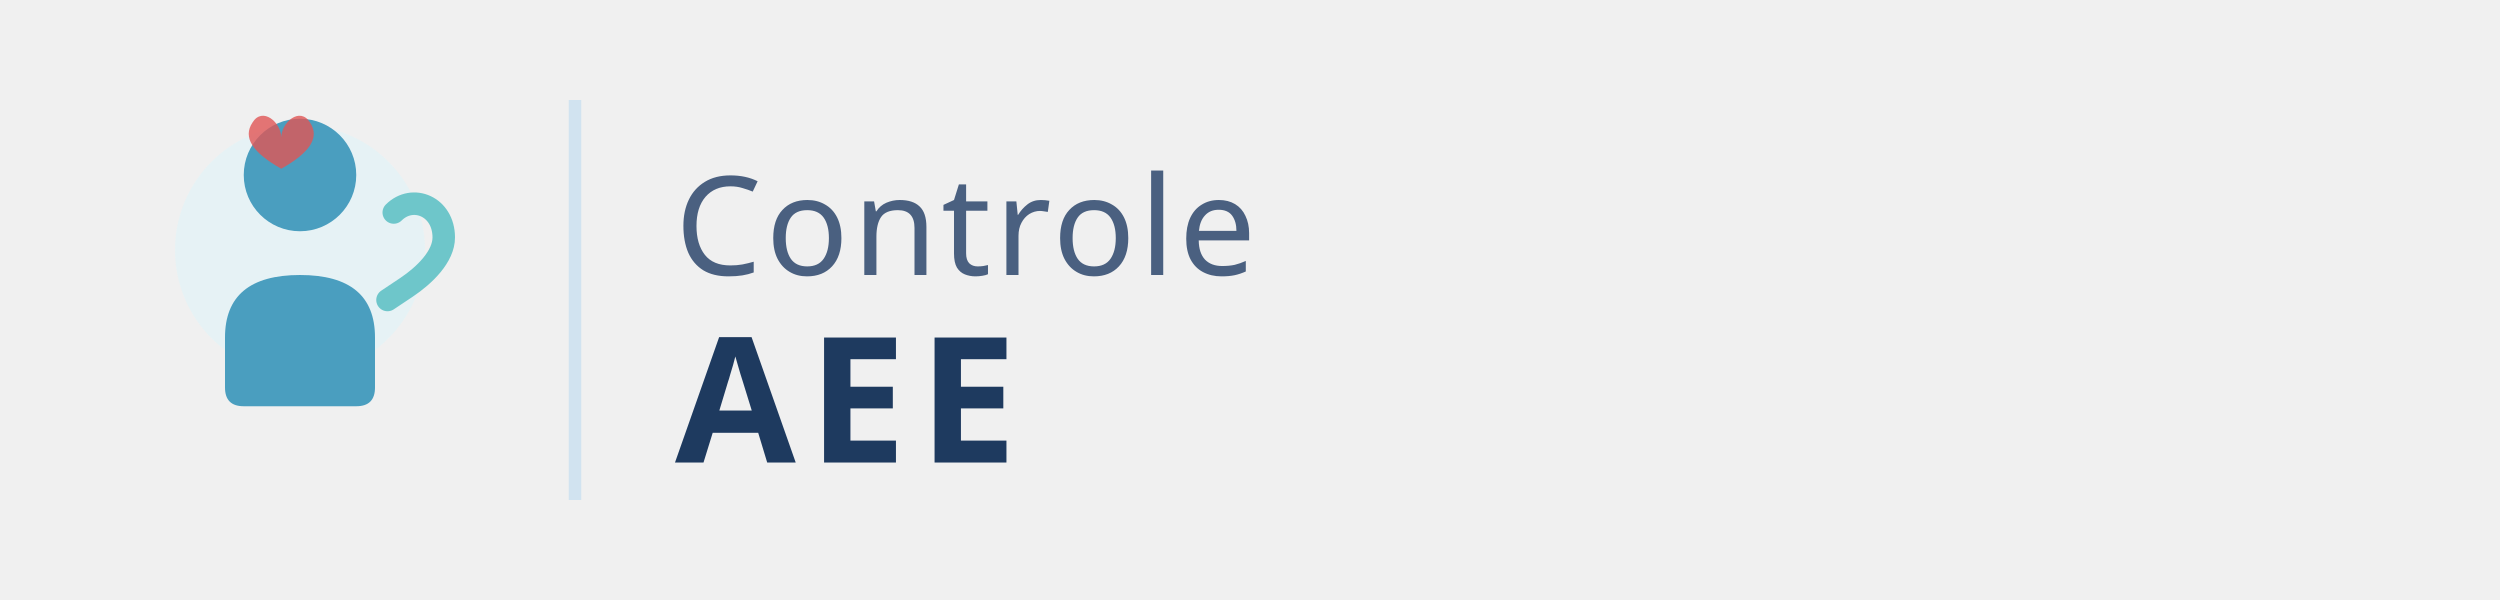
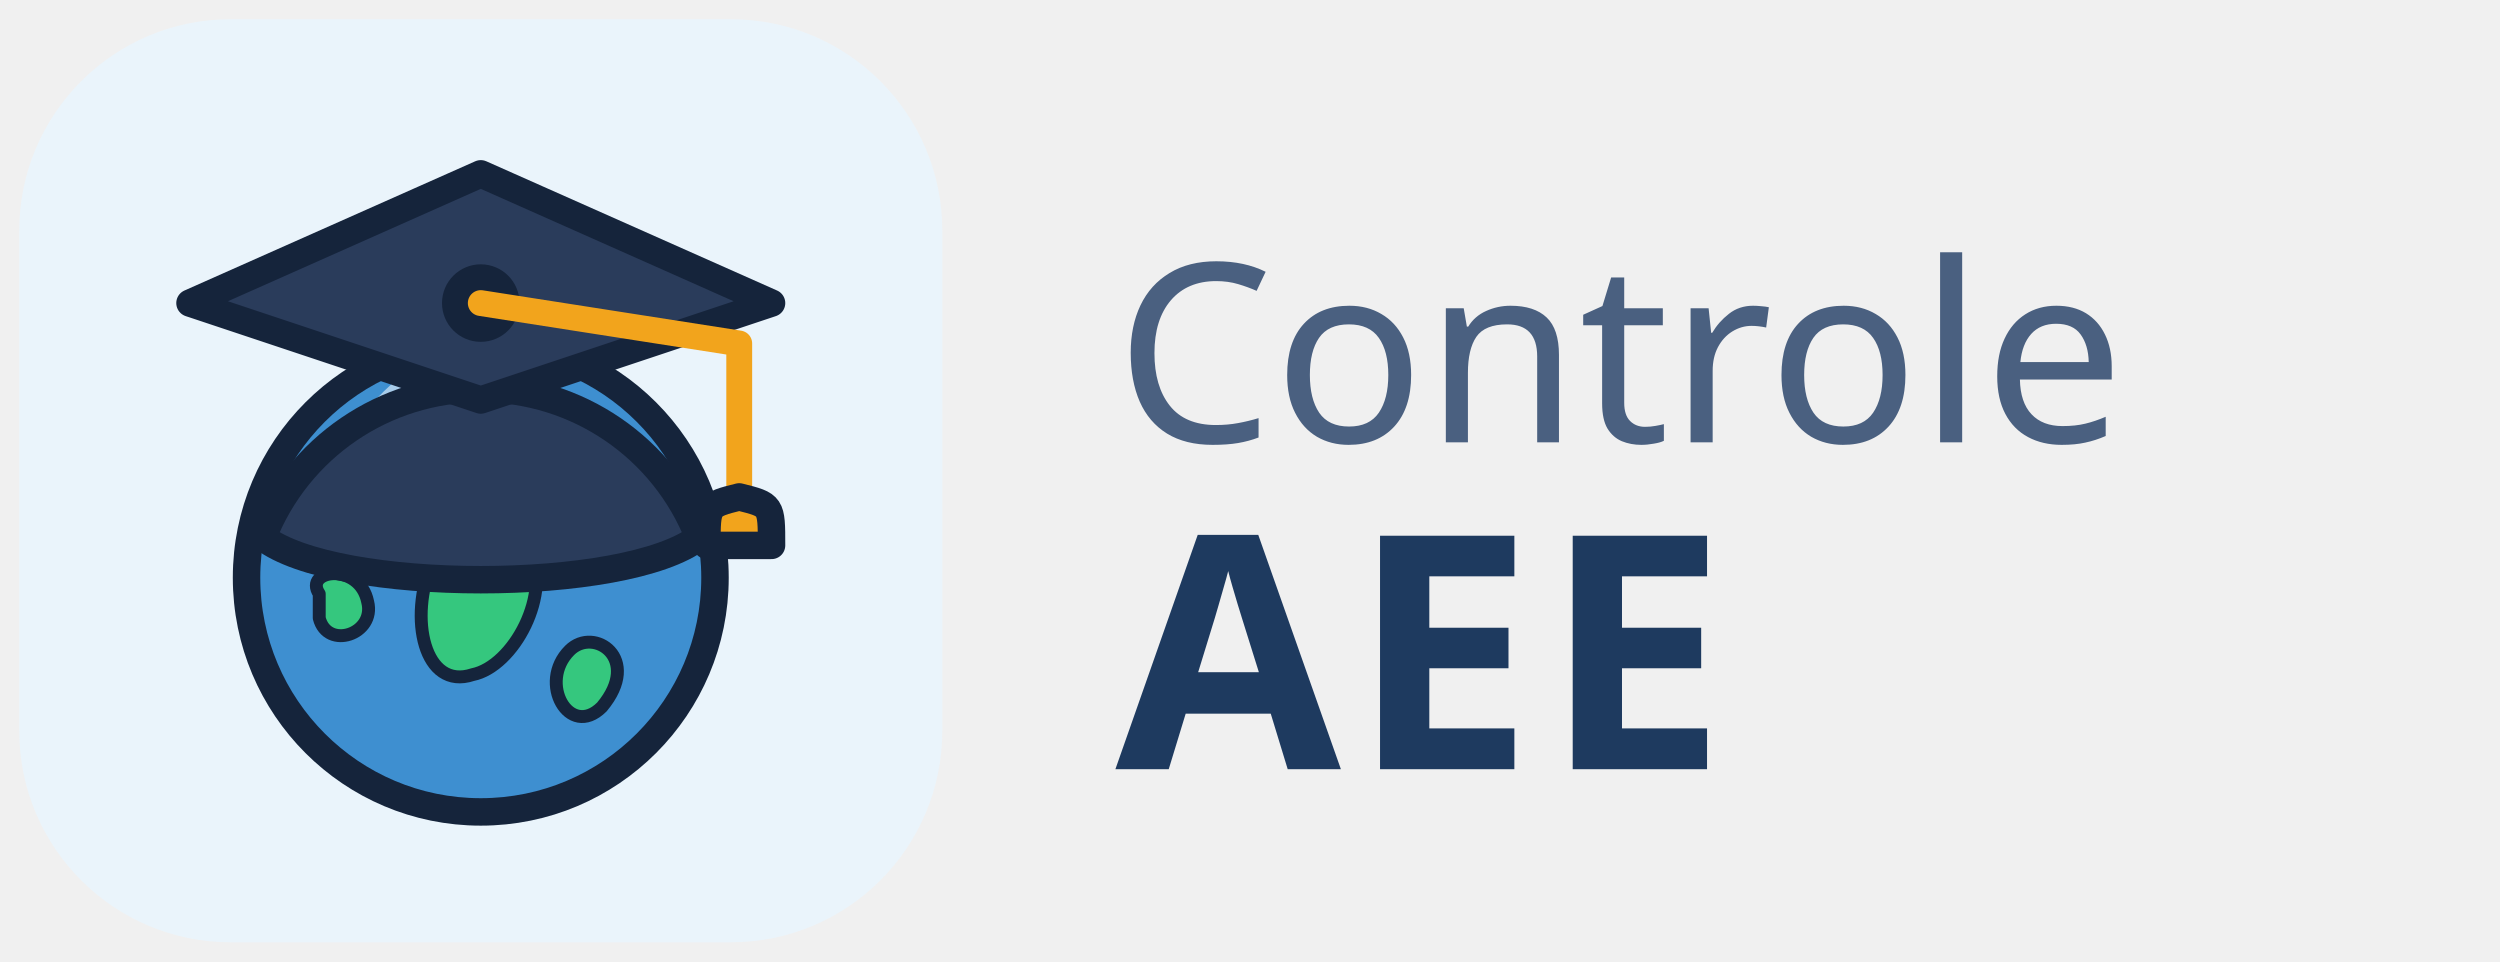
- <svg xmlns="http://www.w3.org/2000/svg" viewBox="0 0 200 48" fill="none">
-   <circle cx="24" cy="20" r="10" fill="#E0F4F8" opacity="0.6" />
-   <circle cx="24" cy="14" r="4.5" fill="#4A9EBF" />
-   <path d="M18 27 Q18 22 24 22 Q30 22 30 27 L30 31 Q30 32.5 28.5 32.5 L19.5 32.5 Q18 32.5 18 31 Z" fill="#4A9EBF" />
-   <path d="M31.5 17 C33 15.5 35.5 16.5 35.5 19 C35.5 20.5 34 22 32.5 23 L31 24" stroke="#6EC6CA" stroke-width="1.8" stroke-linecap="round" fill="none" />
-   <path d="M22.5 11 C22.5 9.8 21 8.5 20.2 9.8 C19.4 11 20.2 12.2 22.5 13.5 C24.8 12.2 25.6 11 24.8 9.8 C24 8.5 22.5 9.8 22.5 11 Z" fill="#E05555" opacity="0.8" />
-   <line x1="46" y1="8" x2="46" y2="40" stroke="#D1E3F0" stroke-width="1" />
-   <text x="54" y="22" font-family="Plus Jakarta Sans, sans-serif" font-size="11" font-weight="400" fill="#4A6080" letter-spacing="0.3">Controle</text>
-   <text x="54" y="37" font-family="Plus Jakarta Sans, sans-serif" font-size="14" font-weight="800" fill="#1E3A5F" letter-spacing="1">AEE</text>
+ <svg xmlns="http://www.w3.org/2000/svg" viewBox="0 0 260 100" fill="none">
+   <defs>
+     <clipPath id="globo">
+       <circle cx="50" cy="62" r="29" />
+     </clipPath>
+   </defs>
+   <rect x="2" y="2" width="96" height="96" rx="22" fill="#EAF4FB" />
+   <g transform="translate(8,8) scale(0.84)">
+     <g stroke="#15243B" stroke-width="3.4" stroke-linejoin="round" stroke-linecap="round">
+       <circle cx="50" cy="62" r="29" fill="#3E8FD0" />
+       <g clip-path="url(#globo)" stroke-width="1.6">
+         <path d="M44,60 C42,53 53,51 56,58 C59,64 54,73 49,74 C43,76 41,67 44,60 Z" fill="#35C77E" />
+         <path d="M30,64 C28,61 35,60 36,65 C37,69 31,71 30,67 Z" fill="#35C77E" />
+         <path d="M61,71 C64,68 70,72 65,78 C61,82 57,75 61,71 Z" fill="#35C77E" />
+       </g>
+       <path d="M34,46 A29,29 0 0 1 50,33" stroke="#FFFFFF" stroke-opacity="0.55" stroke-width="2.4" fill="none" />
+       <path d="M23,57 A29,29 0 0 1 77,57 C68,64 32,64 23,57 Z" fill="#2A3C5B" />
+       <path d="M50,12 L86,28 L50,40 L14,28 Z" fill="#2A3C5B" />
+       <circle cx="50" cy="28" r="3.1" fill="#F2A41C" />
+       <path d="M50,28 L82,33 L82,52" fill="none" stroke="#F2A41C" stroke-width="3.2" />
+       <path d="M82,52 C78,53 78,53 78,58 L86,58 C86,53 86,53 82,52 Z" fill="#F2A41C" />
+     </g>
+   </g>
+   <text x="116" y="46" font-family="Plus Jakarta Sans, sans-serif" font-size="26" font-weight="400" fill="#4A6080">Controle</text>
+   <text x="116" y="80" font-family="Plus Jakarta Sans, sans-serif" font-size="34" font-weight="800" fill="#1E3A5F" letter-spacing="1">AEE</text>
</svg>
